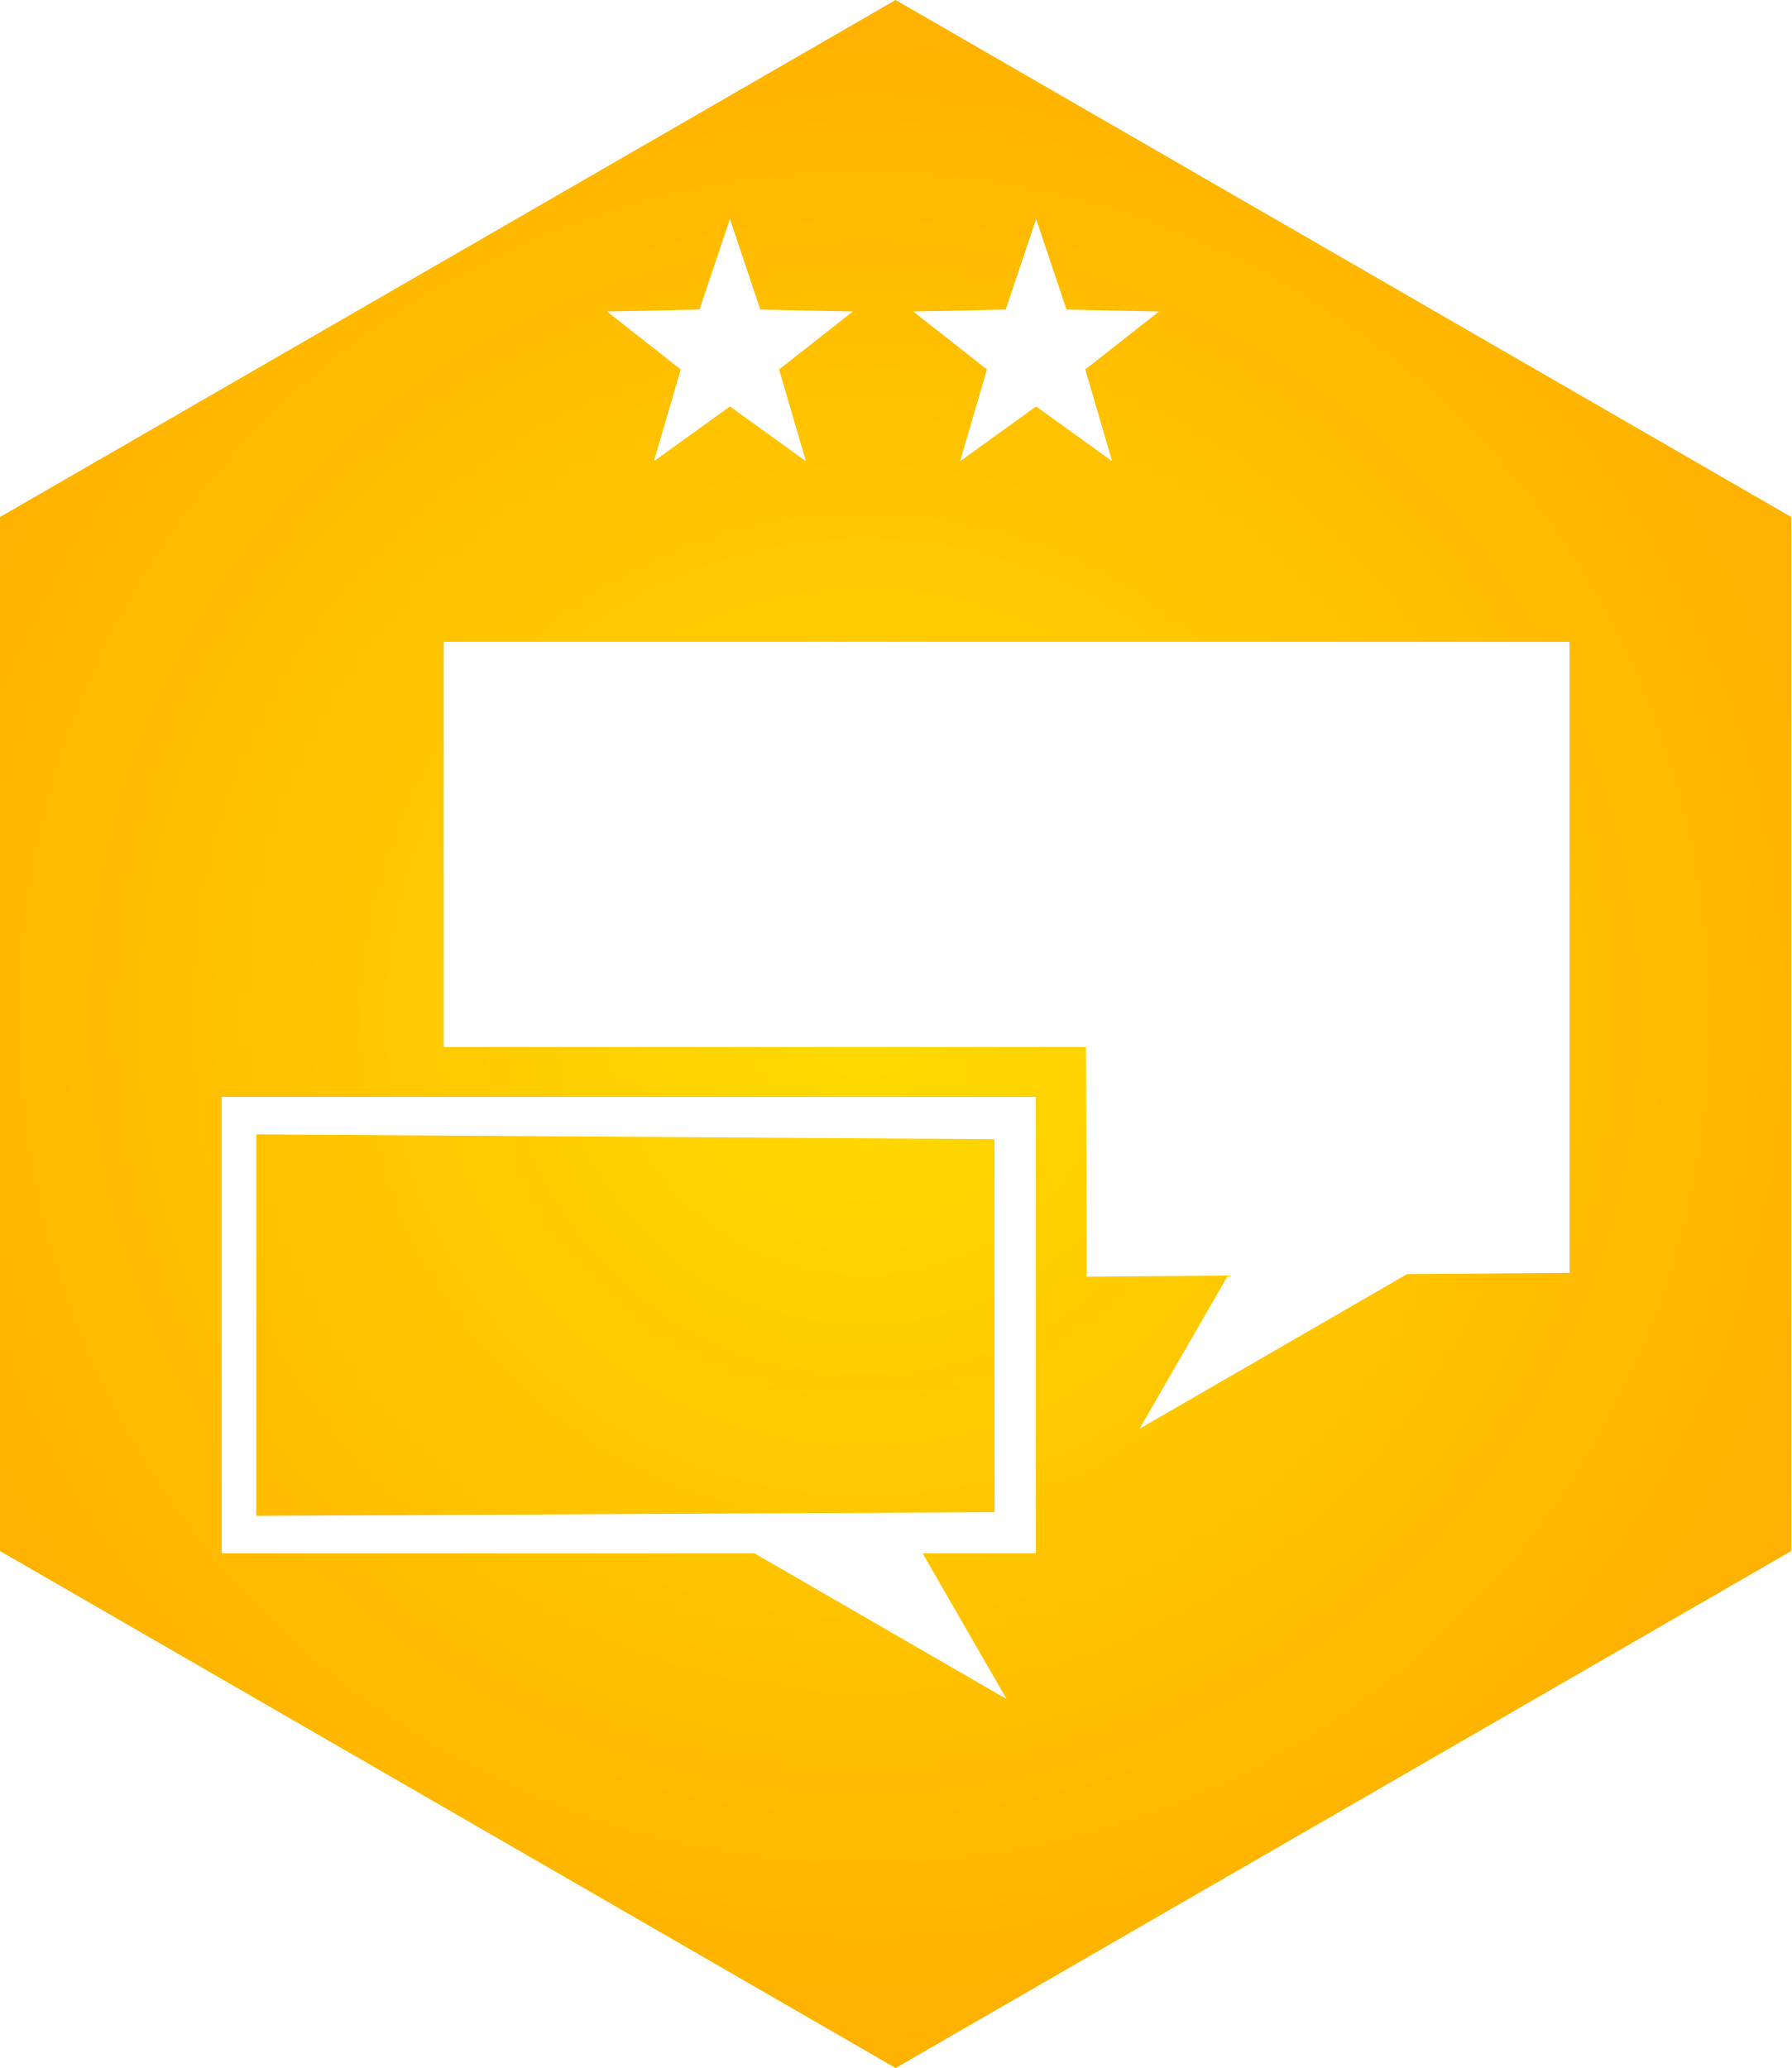
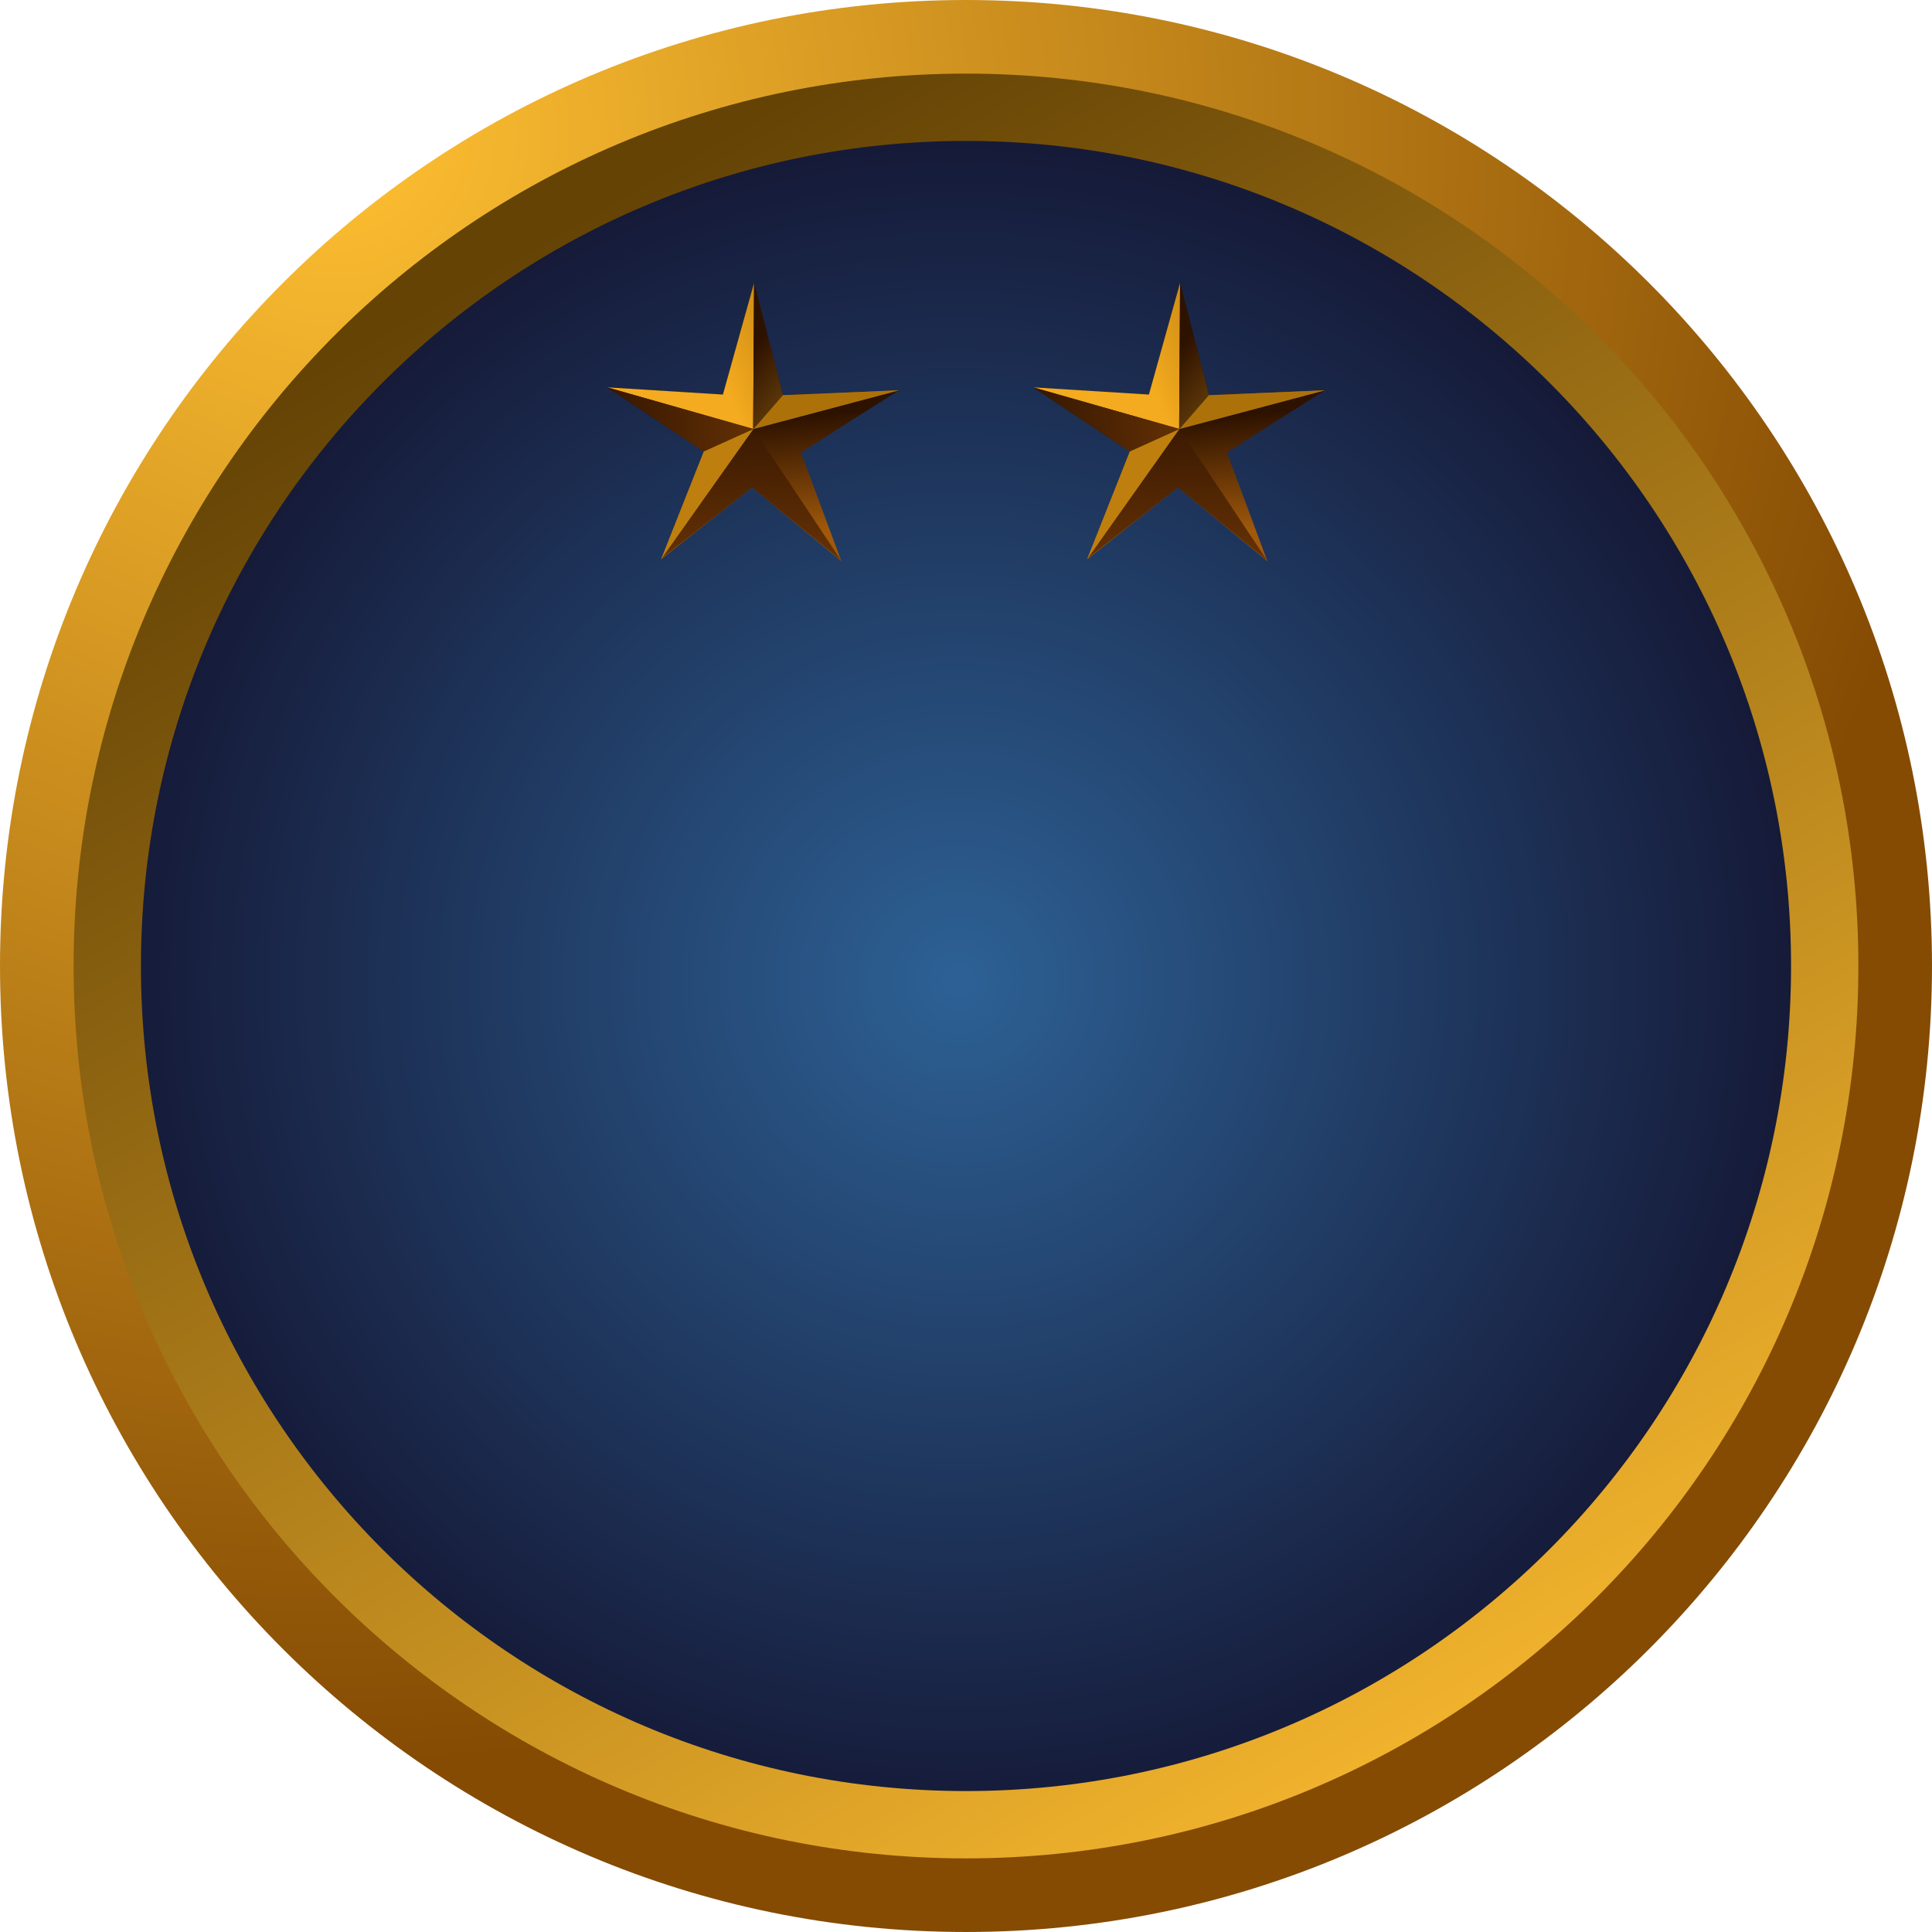
- <svg xmlns="http://www.w3.org/2000/svg" version="1.1" width="246.829" height="285.013" viewBox="898.258,484.53,246.829,285.013">
-   <defs id="element-41">
-     <radialGradient cx="1017.36" cy="624.745" r="209.783" gradientUnits="userSpaceOnUse" id="color-1">
-       <stop offset="0" stop-color="#ffdb00" id="element-42" />
-       <stop offset="1" stop-color="#ff9d00" id="element-43" />
+ <svg xmlns="http://www.w3.org/2000/svg" version="1.1" width="266.707" height="266.707" viewBox="1249.091,535.065,266.707,266.707">
+   <defs id="element-141">
+     <radialGradient cx="1295.274" cy="553.25" r="225.444" gradientUnits="userSpaceOnUse" id="color-1">
+       <stop offset="0" stop-color="#ffc032" id="element-142" />
+       <stop offset="1" stop-color="#854b03" id="element-143" />
    </radialGradient>
+     <linearGradient x1="1328.113" y1="565.268" x2="1450.933" y2="778.342" gradientUnits="userSpaceOnUse" id="color-2">
+       <stop offset="0" stop-color="#644305" id="element-144" />
+       <stop offset="1" stop-color="#f4b52e" id="element-145" />
+       <stop offset="0.514" stop-color="#6f7969" id="element-146" />
+     </linearGradient>
+     <radialGradient cx="1381.395" cy="670.476" r="126.947" gradientUnits="userSpaceOnUse" id="color-3">
+       <stop offset="0" stop-color="#2d6195" id="element-147" />
+       <stop offset="1" stop-color="#13132f" id="element-148" />
+     </radialGradient>
+     <linearGradient x1="1358.685" y1="608.852" x2="1356.958" y2="592.95" gradientUnits="userSpaceOnUse" id="color-4">
+       <stop offset="0" stop-color="#a0590b" id="element-149" />
+       <stop offset="1" stop-color="#2e1200" id="element-150" />
+     </linearGradient>
+     <linearGradient x1="1344.97" y1="578.42" x2="1362.292" y2="571.033" gradientUnits="userSpaceOnUse" id="color-5">
+       <stop offset="0" stop-color="#f4ab1f" id="element-151" />
+       <stop offset="1" stop-color="#a96e0c" id="element-152" />
+     </linearGradient>
+     <linearGradient x1="1366.471" y1="591.764" x2="1354.055" y2="581.984" gradientUnits="userSpaceOnUse" id="color-6">
+       <stop offset="0" stop-color="#8e5f11" id="element-153" />
+       <stop offset="1" stop-color="#2e1200" id="element-154" />
+     </linearGradient>
+     <linearGradient x1="1368.498" y1="590.562" x2="1329.457" y2="592.073" gradientUnits="userSpaceOnUse" id="color-7">
+       <stop offset="0" stop-color="#854408" id="element-155" />
+       <stop offset="1" stop-color="#2e1200" id="element-156" />
+     </linearGradient>
+     <linearGradient x1="1353.385" y1="626.077" x2="1352.808" y2="591.705" gradientUnits="userSpaceOnUse" id="color-8">
+       <stop offset="0" stop-color="#854408" id="element-157" />
+       <stop offset="1" stop-color="#351601" id="element-158" />
+     </linearGradient>
+     <linearGradient x1="1417.493" y1="608.852" x2="1415.766" y2="592.95" gradientUnits="userSpaceOnUse" id="color-9">
+       <stop offset="0" stop-color="#a0590b" id="element-159" />
+       <stop offset="1" stop-color="#2e1200" id="element-160" />
+     </linearGradient>
+     <linearGradient x1="1403.777" y1="578.42" x2="1421.099" y2="571.033" gradientUnits="userSpaceOnUse" id="color-10">
+       <stop offset="0" stop-color="#f4ab1f" id="element-161" />
+       <stop offset="1" stop-color="#a96e0c" id="element-162" />
+     </linearGradient>
+     <linearGradient x1="1425.279" y1="591.764" x2="1412.863" y2="581.984" gradientUnits="userSpaceOnUse" id="color-11">
+       <stop offset="0" stop-color="#8e5f11" id="element-163" />
+       <stop offset="1" stop-color="#2e1200" id="element-164" />
+     </linearGradient>
+     <linearGradient x1="1427.306" y1="590.562" x2="1388.265" y2="592.073" gradientUnits="userSpaceOnUse" id="color-12">
+       <stop offset="0" stop-color="#854408" id="element-165" />
+       <stop offset="1" stop-color="#2e1200" id="element-166" />
+     </linearGradient>
+     <linearGradient x1="1412.193" y1="626.077" x2="1411.615" y2="591.705" gradientUnits="userSpaceOnUse" id="color-13">
+       <stop offset="0" stop-color="#854408" id="element-167" />
+       <stop offset="1" stop-color="#351601" id="element-168" />
+     </linearGradient>
  </defs>
-   <g fill="url(#color-1)" fill-rule="nonzero" stroke="#000000" stroke-width="0" stroke-linecap="round" stroke-linejoin="round" stroke-miterlimit="10" stroke-dasharray="" stroke-dashoffset="0" font-family="none" font-weight="none" font-size="none" text-anchor="none" id="element-44">
-     <g id="element-45">
-       <path d="M898.258,555.784l123.414,-71.253l123.414,71.253v142.507l-123.414,71.253l-123.414,-71.253zM1002.214,698.607l34.762,20.096l-11.587,-20.096h15.61v-62.899h-112.2v62.899zM933.582,693.446v-52.577l101.716,0.666l0.012,51.407zM959.405,628.824h88.502l0.08,31.657l19.476,-0.153l-12.173,21.111l36.854,-21.305l22.404,-0.176v-86.972h-155.143zM998.841,540.546l10.47,7.548l-3.694,-12.649l10.164,-7.984l-12.753,-0.269l-4.188,-12.483l-4.188,12.483l-12.753,0.269l10.164,7.984l-3.694,12.649zM1041.034,540.546l10.47,7.548l-3.694,-12.649l10.164,-7.984l-12.753,-0.269l-4.188,-12.483l-4.188,12.483l-12.753,0.269l10.164,7.984l-3.694,12.649z" id="CompoundPath 1" />
+   <g fill="none" fill-rule="nonzero" stroke="none" stroke-width="0" stroke-linecap="round" stroke-linejoin="round" stroke-miterlimit="10" stroke-dasharray="" stroke-dashoffset="0" font-family="none" font-weight="none" font-size="none" text-anchor="none" id="element-169">
+     <g id="element-170">
+       <g id="Group 2">
+         <path d="M1249.091,668.418c0,-73.649 59.704,-133.353 133.353,-133.353c73.649,0 133.353,59.704 133.353,133.353c0,73.649 -59.704,133.353 -133.353,133.353c-73.649,0 -133.353,-59.704 -133.353,-133.353z" id="Path 1" fill="url(#color-1)" stroke="#000000" />
+         <path d="M1259.253,668.418c0,-68.036 55.154,-123.191 123.191,-123.191c68.036,0 123.191,55.154 123.191,123.191c0,68.036 -55.154,123.191 -123.191,123.191c-68.036,0 -123.191,-55.154 -123.191,-123.191z" id="element-171" fill="url(#color-2)" stroke="#000000" />
+         <path d="M1268.547,668.418c0,-62.904 50.994,-113.897 113.897,-113.897c62.904,0 113.897,50.994 113.897,113.897c0,62.904 -50.994,113.897 -113.897,113.897c-62.904,0 -113.897,-50.994 -113.897,-113.897z" id="element-172" fill="url(#color-3)" stroke="#000000" />
+         <g id="Group 1" stroke="#ff2020">
+           <path d="M1357.179,589.617l15.994,-0.67l-13.511,8.585l5.579,15.004l-12.34,-10.196l-12.545,9.943l5.884,-14.887l-13.333,-8.859l15.977,0.996l4.305,-15.418z" id="Path 1 1 1 1" fill="url(#color-4)" />
+           <path d="M1353.064,594.297l-20.156,-5.761l15.977,0.996l4.305,-15.418z" id="element-173" fill="url(#color-5)" />
+           <path d="M1357.179,589.617l15.994,-0.67l-20.109,5.35l0.126,-20.183z" id="element-174" fill="url(#color-6)" />
+           <path d="M1346.24,597.395l-13.333,-8.859l20.214,5.746z" id="element-175" fill="url(#color-7)" />
+           <path d="M1353.121,594.282l-12.765,18l5.884,-14.887z" id="element-176" fill="#be7f0e" />
+           <path d="M1352.902,602.34l-12.405,9.745l12.624,-17.802l12.08,18.146z" id="element-177" fill="url(#color-8)" />
+           <path d="M1357.179,589.617l15.994,-0.67l-20.052,5.335z" id="element-178" fill="#ac7209" />
+         </g>
+         <g id="element-179" stroke="#ff2020">
+           <path d="M1415.987,589.617l15.994,-0.67l-13.511,8.585l5.579,15.004l-12.34,-10.196l-12.545,9.943l5.884,-14.887l-13.333,-8.859l15.977,0.996l4.305,-15.418z" id="Path 1 1 1 1 1" fill="url(#color-9)" />
+           <path d="M1411.872,594.297l-20.156,-5.761l15.977,0.996l4.305,-15.418z" id="element-180" fill="url(#color-10)" />
+           <path d="M1415.987,589.617l15.994,-0.67l-20.109,5.35l0.126,-20.183z" id="element-181" fill="url(#color-11)" />
+           <path d="M1405.048,597.395l-13.333,-8.859l20.214,5.746z" id="element-182" fill="url(#color-12)" />
+           <path d="M1411.929,594.282l-12.765,18l5.884,-14.887z" id="element-183" fill="#be7f0e" />
+           <path d="M1411.709,602.34l-12.405,9.745l12.624,-17.802l12.08,18.146z" id="element-184" fill="url(#color-13)" />
+           <path d="M1415.987,589.617l15.994,-0.67l-20.052,5.335z" id="element-185" fill="#ac7209" />
+         </g>
+       </g>
    </g>
  </g>
</svg>
